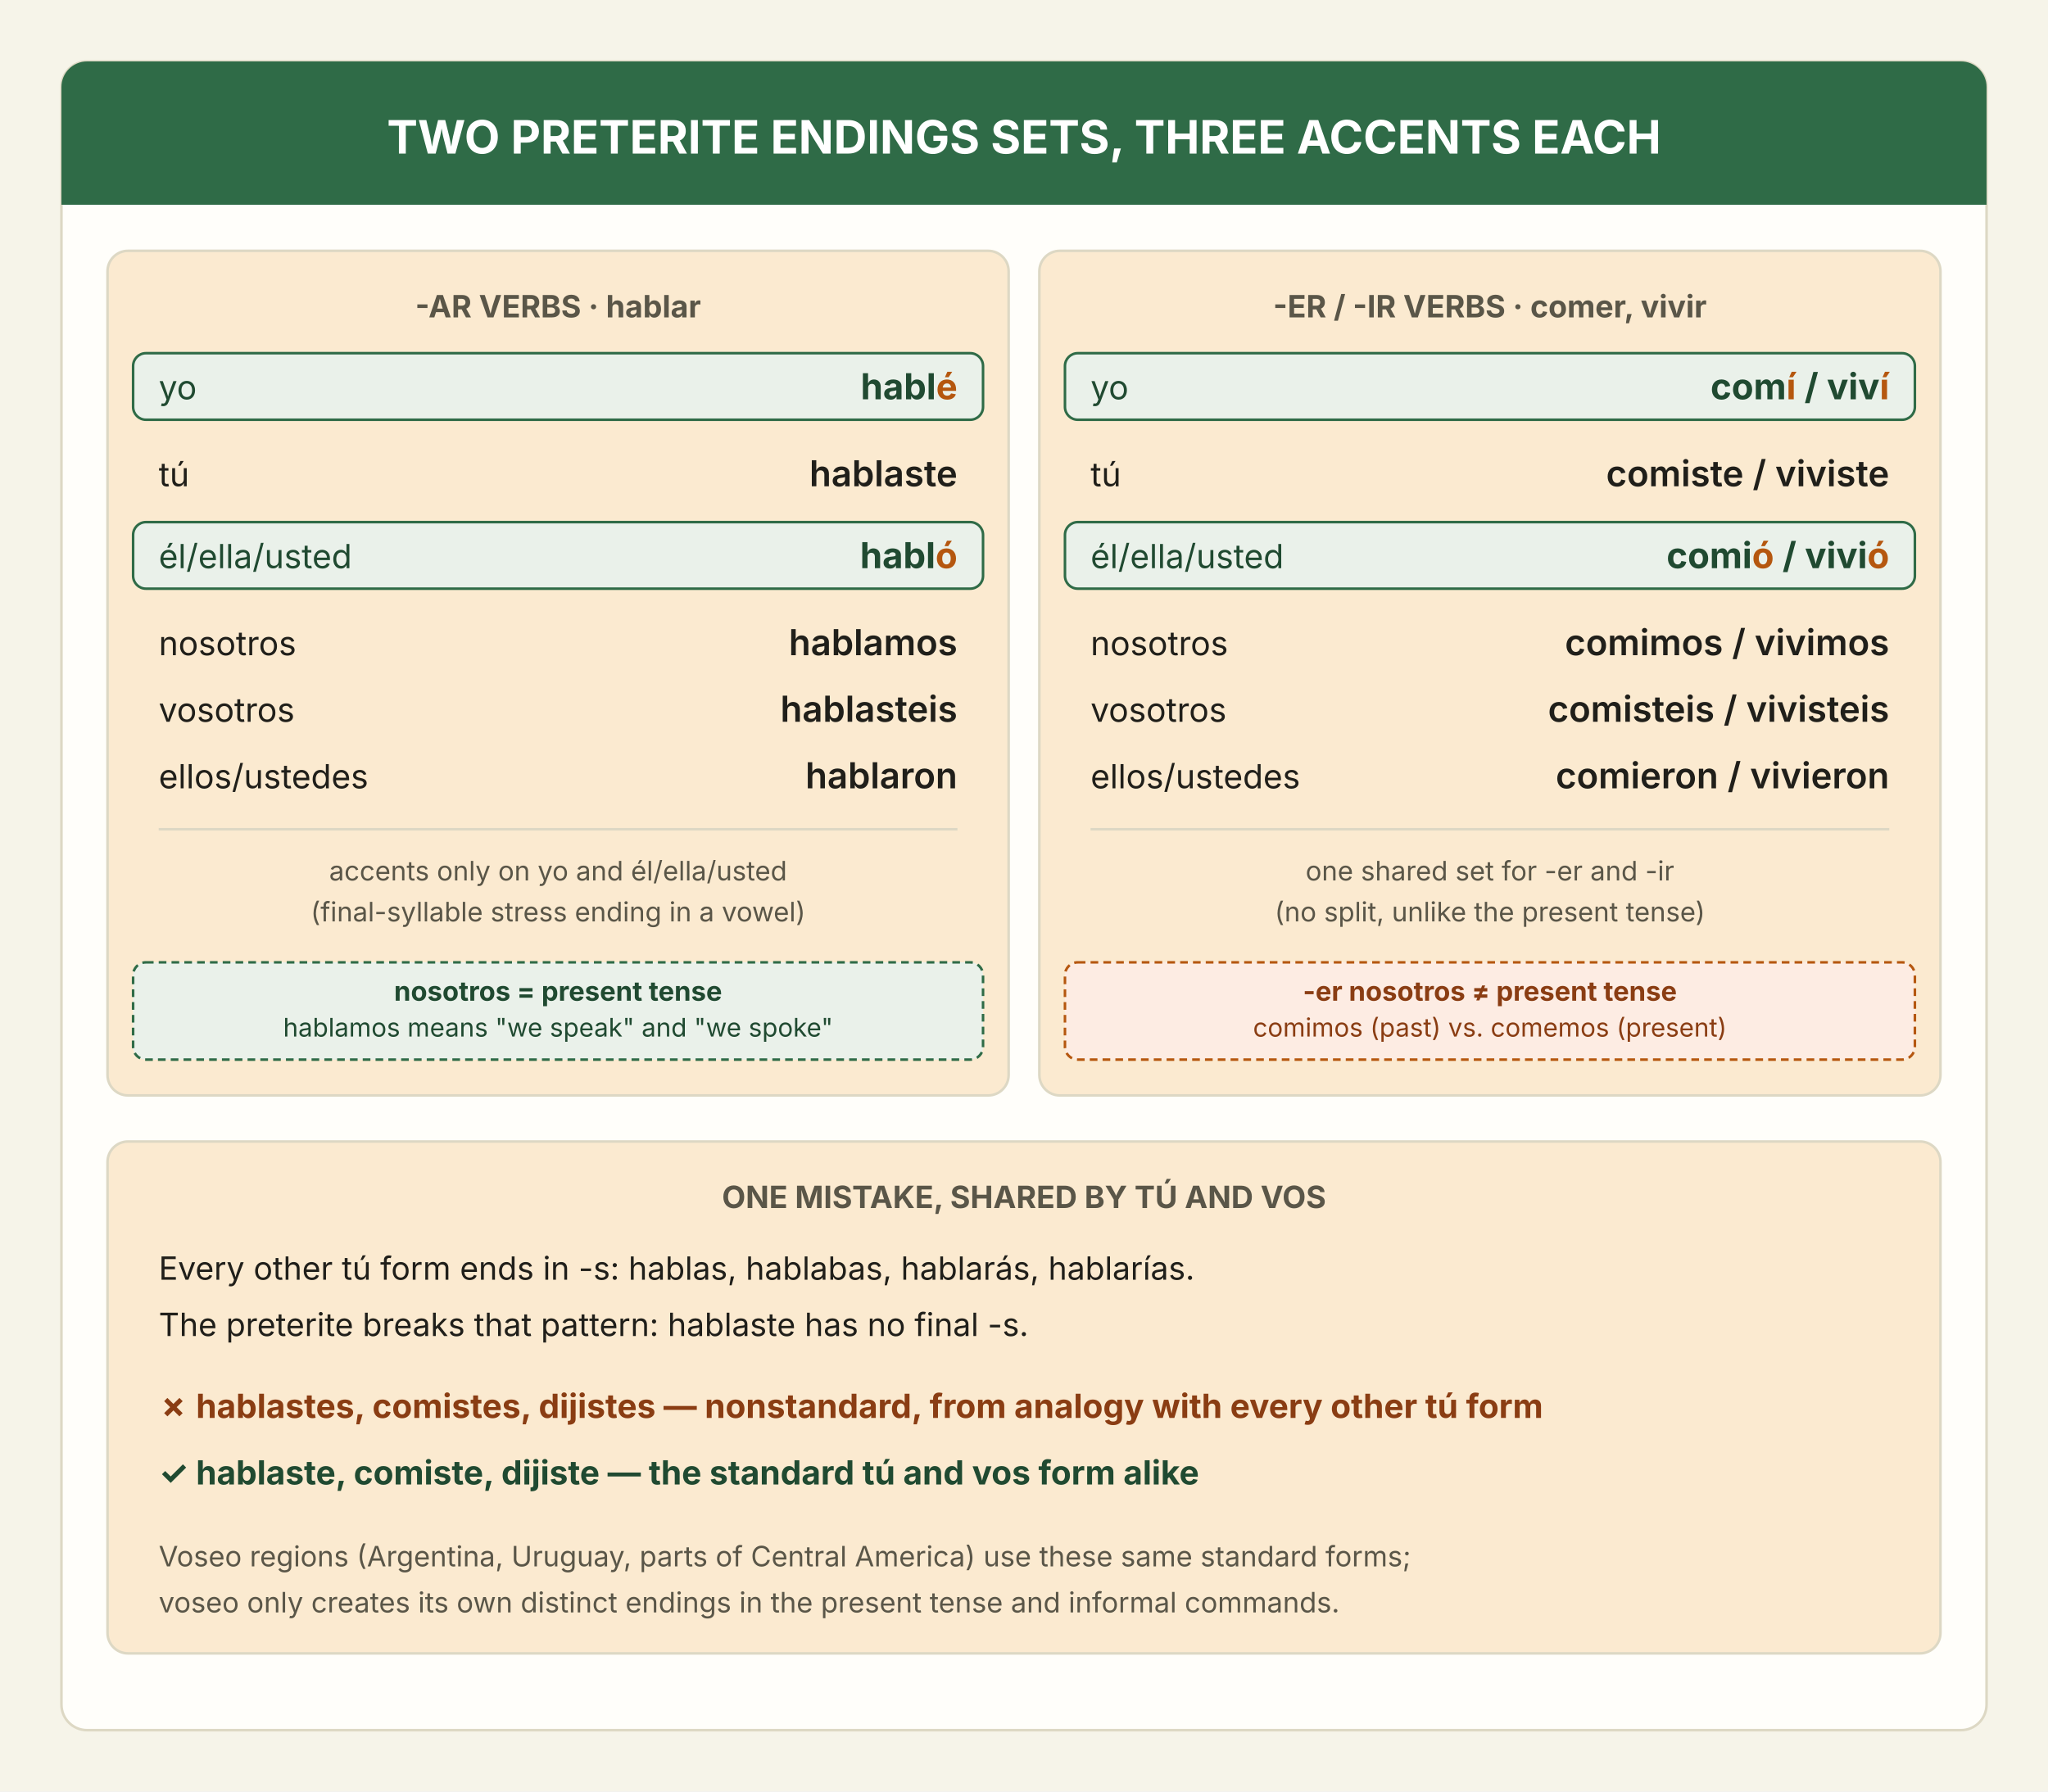
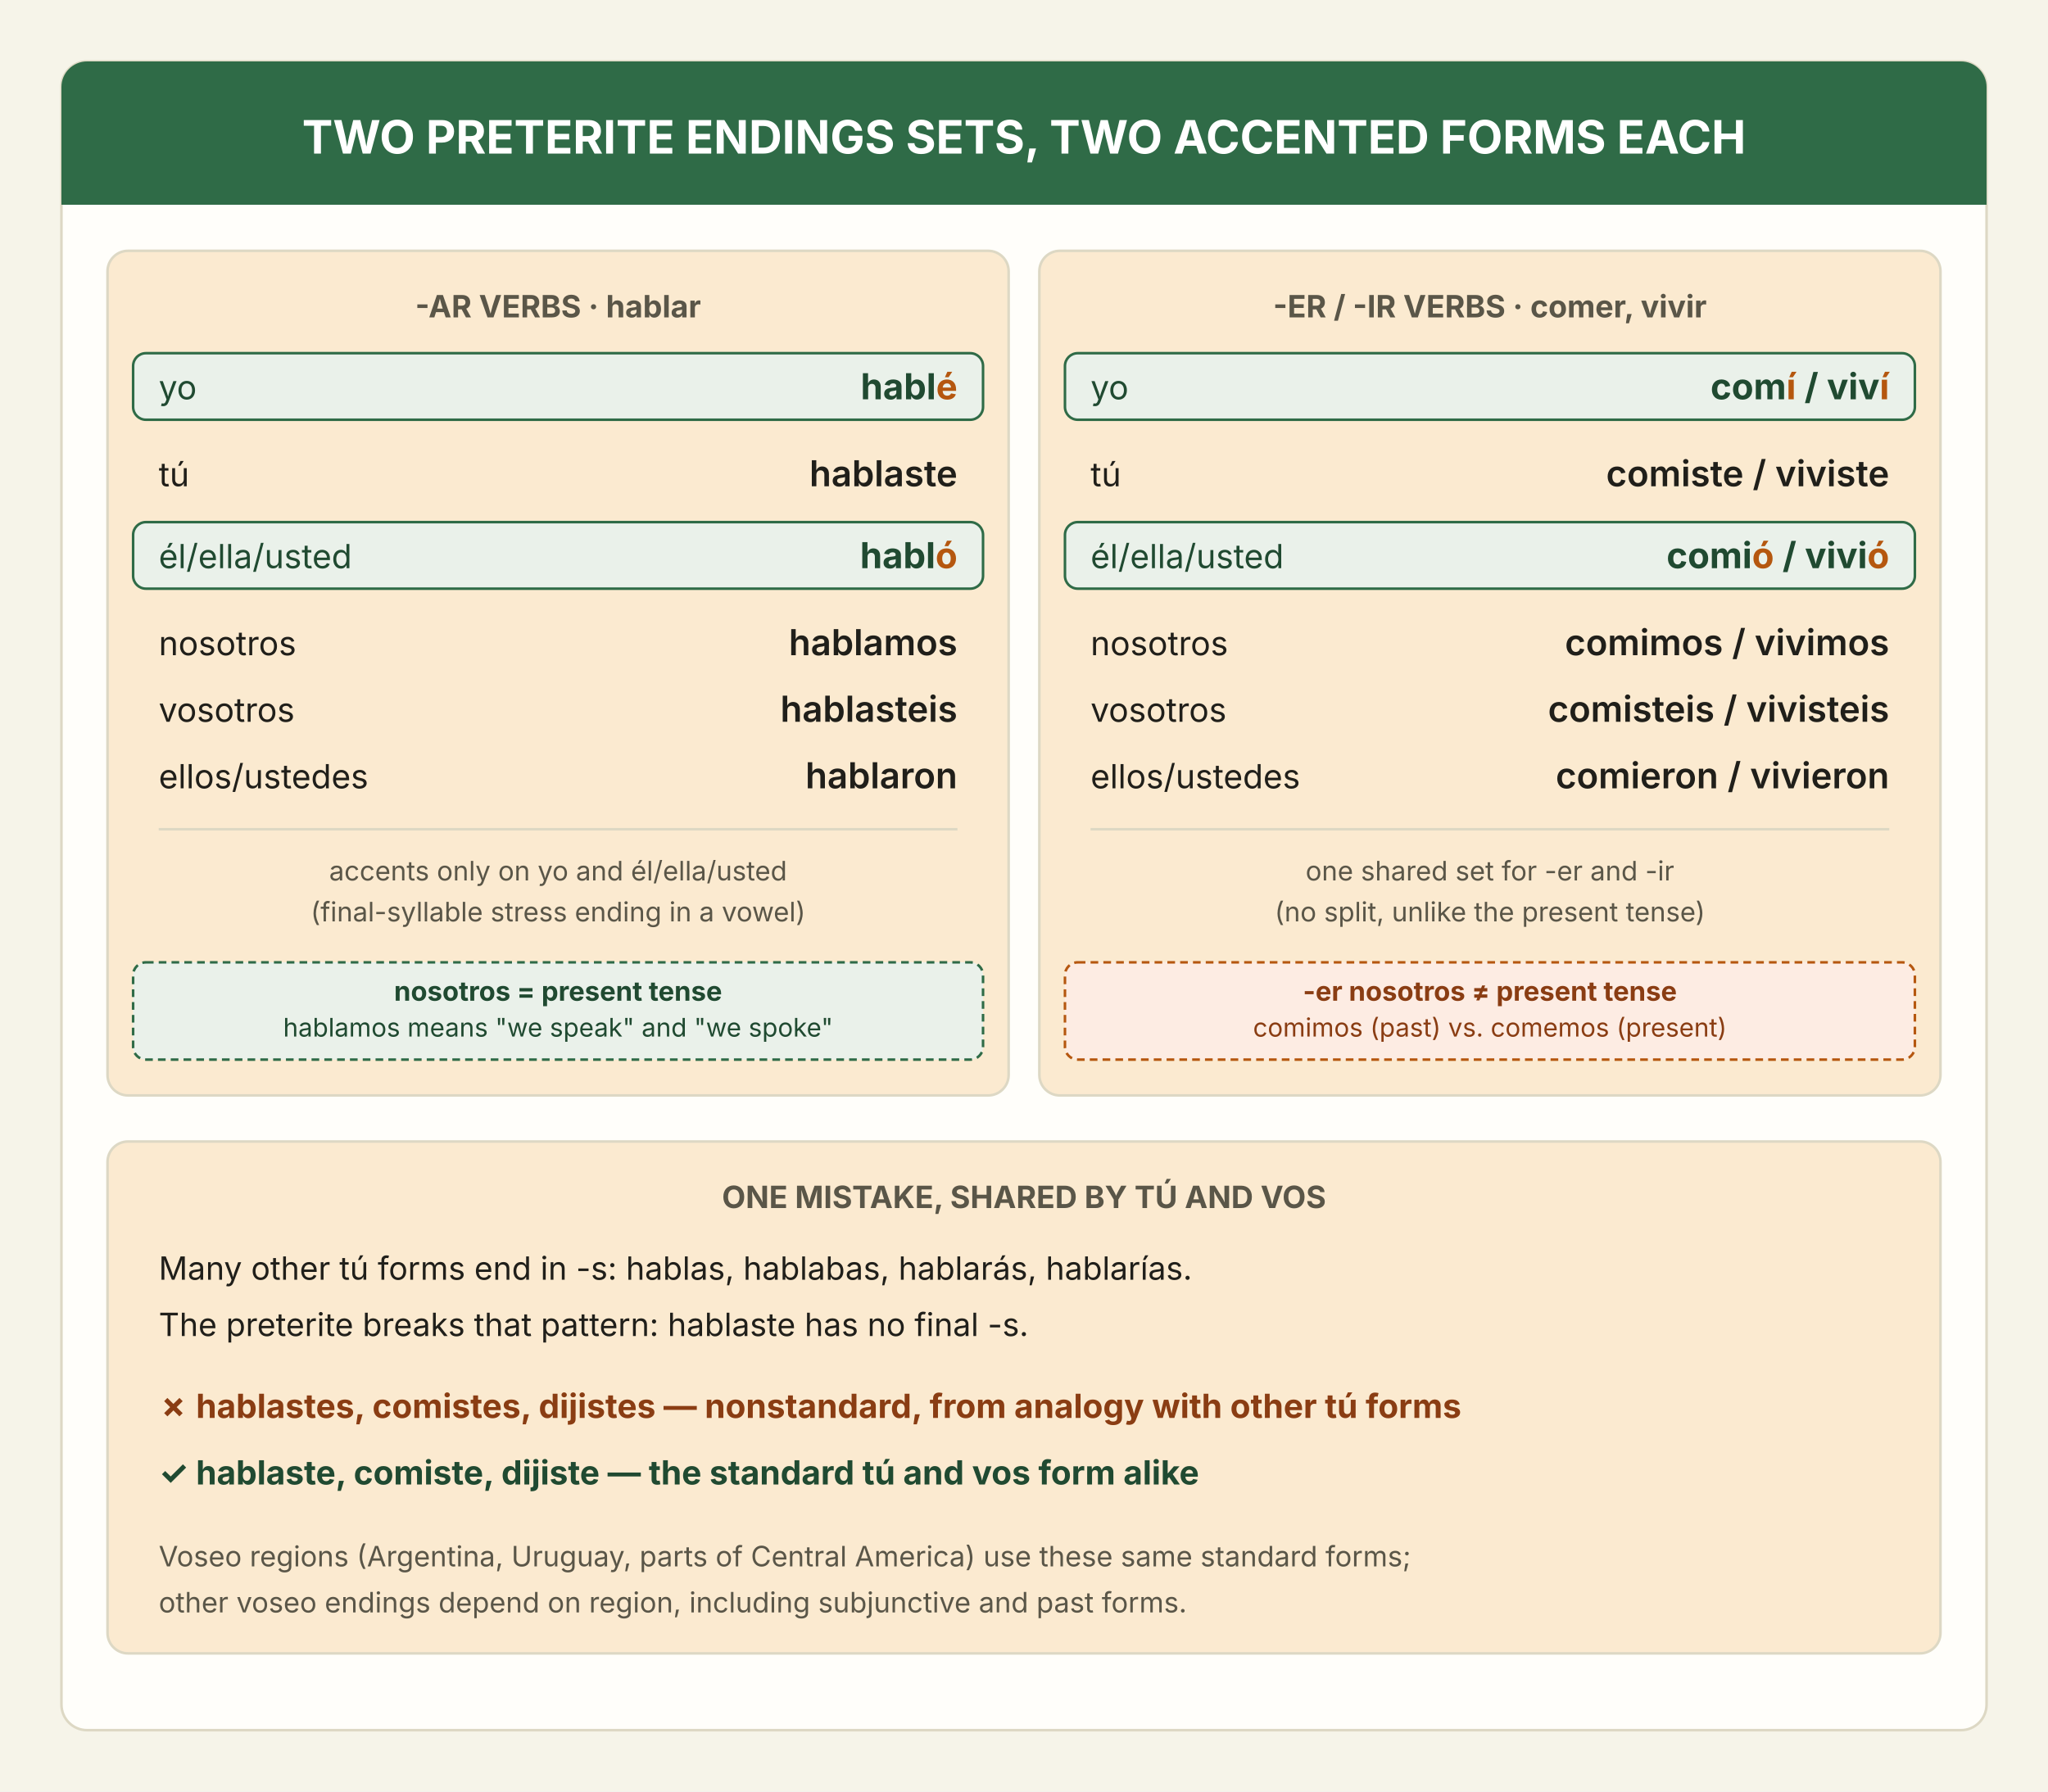
<svg xmlns="http://www.w3.org/2000/svg" viewBox="0 0 800 700" font-family="system-ui, -apple-system, sans-serif">
  <rect width="800" height="700" fill="#f6f4e9" />
  <rect x="24" y="24" width="752" height="652" rx="10" fill="#fffefa" stroke="#ddd8c4" />
  <rect x="24" y="24" width="752" height="56" rx="10" fill="#2f6b47" />
  <rect x="24" y="60" width="752" height="20" fill="#2f6b47" />
-   <text x="400" y="60" text-anchor="middle" fill="#ffffff" font-size="18" font-weight="700">TWO PRETERITE ENDINGS SETS, THREE ACCENTS EACH</text>
+   <text x="400" y="60" text-anchor="middle" fill="#ffffff" font-size="18" font-weight="700">TWO PRETERITE ENDINGS SETS, TWO ACCENTED FORMS EACH</text>
  <rect x="42" y="98" width="352" height="330" rx="8" fill="#fbead0" stroke="#ddd8c4" />
  <text x="218" y="124" text-anchor="middle" fill="#5a5648" font-size="12" font-weight="700">-AR VERBS · hablar</text>
  <rect x="52" y="138" width="332" height="26" rx="5" fill="#eaf1ea" stroke="#2f6b47" />
  <text x="62" y="156" fill="#204a31" font-size="13">yo</text>
  <text x="374" y="156" text-anchor="end" fill="#204a31" font-size="14" font-weight="700">habl<tspan fill="#b5570f">é</tspan>
  </text>
  <text x="62" y="190" fill="#201f1a" font-size="13">tú</text>
  <text x="374" y="190" text-anchor="end" fill="#201f1a" font-size="14" font-weight="600">hablaste</text>
  <rect x="52" y="204" width="332" height="26" rx="5" fill="#eaf1ea" stroke="#2f6b47" />
  <text x="62" y="222" fill="#204a31" font-size="13">él/ella/usted</text>
  <text x="374" y="222" text-anchor="end" fill="#204a31" font-size="14" font-weight="700">habl<tspan fill="#b5570f">ó</tspan>
  </text>
  <text x="62" y="256" fill="#201f1a" font-size="13">nosotros</text>
  <text x="374" y="256" text-anchor="end" fill="#201f1a" font-size="14" font-weight="600">hablamos</text>
  <text x="62" y="282" fill="#201f1a" font-size="13">vosotros</text>
  <text x="374" y="282" text-anchor="end" fill="#201f1a" font-size="14" font-weight="600">hablasteis</text>
  <text x="62" y="308" fill="#201f1a" font-size="13">ellos/ustedes</text>
  <text x="374" y="308" text-anchor="end" fill="#201f1a" font-size="14" font-weight="600">hablaron</text>
  <line x1="62" y1="324" x2="374" y2="324" stroke="#ddd8c4" stroke-width="1" />
  <text x="218" y="344" text-anchor="middle" fill="#5a5648" font-size="10.5">accents only on yo and él/ella/usted</text>
  <text x="218" y="360" text-anchor="middle" fill="#5a5648" font-size="10.5">(final-syllable stress ending in a vowel)</text>
  <rect x="52" y="376" width="332" height="38" rx="5" fill="#eaf1ea" stroke="#2f6b47" stroke-dasharray="3,2" />
  <text x="218" y="391" text-anchor="middle" fill="#204a31" font-size="10.5" font-weight="700">nosotros = present tense</text>
  <text x="218" y="405" text-anchor="middle" fill="#204a31" font-size="10">hablamos means "we speak" and "we spoke"</text>
  <rect x="406" y="98" width="352" height="330" rx="8" fill="#fbead0" stroke="#ddd8c4" />
  <text x="582" y="124" text-anchor="middle" fill="#5a5648" font-size="12" font-weight="700">-ER / -IR VERBS · comer, vivir</text>
  <rect x="416" y="138" width="332" height="26" rx="5" fill="#eaf1ea" stroke="#2f6b47" />
  <text x="426" y="156" fill="#204a31" font-size="13">yo</text>
  <text x="738" y="156" text-anchor="end" fill="#204a31" font-size="14" font-weight="700">com<tspan fill="#b5570f">í</tspan> / viv<tspan fill="#b5570f">í</tspan>
  </text>
  <text x="426" y="190" fill="#201f1a" font-size="13">tú</text>
  <text x="738" y="190" text-anchor="end" fill="#201f1a" font-size="14" font-weight="600">comiste / viviste</text>
  <rect x="416" y="204" width="332" height="26" rx="5" fill="#eaf1ea" stroke="#2f6b47" />
  <text x="426" y="222" fill="#204a31" font-size="13">él/ella/usted</text>
  <text x="738" y="222" text-anchor="end" fill="#204a31" font-size="14" font-weight="700">comi<tspan fill="#b5570f">ó</tspan> / vivi<tspan fill="#b5570f">ó</tspan>
  </text>
  <text x="426" y="256" fill="#201f1a" font-size="13">nosotros</text>
  <text x="738" y="256" text-anchor="end" fill="#201f1a" font-size="14" font-weight="600">comimos / vivimos</text>
  <text x="426" y="282" fill="#201f1a" font-size="13">vosotros</text>
  <text x="738" y="282" text-anchor="end" fill="#201f1a" font-size="14" font-weight="600">comisteis / vivisteis</text>
  <text x="426" y="308" fill="#201f1a" font-size="13">ellos/ustedes</text>
  <text x="738" y="308" text-anchor="end" fill="#201f1a" font-size="14" font-weight="600">comieron / vivieron</text>
  <line x1="426" y1="324" x2="738" y2="324" stroke="#ddd8c4" stroke-width="1" />
  <text x="582" y="344" text-anchor="middle" fill="#5a5648" font-size="10.5">one shared set for -er and -ir</text>
  <text x="582" y="360" text-anchor="middle" fill="#5a5648" font-size="10.5">(no split, unlike the present tense)</text>
  <rect x="416" y="376" width="332" height="38" rx="5" fill="#fdece3" stroke="#b5570f" stroke-dasharray="3,2" />
  <text x="582" y="391" text-anchor="middle" fill="#8a3d13" font-size="10.5" font-weight="700">-er nosotros ≠ present tense</text>
  <text x="582" y="405" text-anchor="middle" fill="#8a3d13" font-size="10">comimos (past) vs. comemos (present)</text>
  <rect x="42" y="446" width="716" height="200" rx="8" fill="#fbead0" stroke="#ddd8c4" />
  <text x="400" y="472" text-anchor="middle" fill="#5a5648" font-size="12" font-weight="700">ONE MISTAKE, SHARED BY TÚ AND VOS</text>
-   <text x="62" y="500" fill="#201f1a" font-size="12.5">Every other tú form ends in -s: hablas, hablabas, hablarás, hablarías.</text>
+   <text x="62" y="500" fill="#201f1a" font-size="12.5">Many other tú forms end in -s: hablas, hablabas, hablarás, hablarías.</text>
  <text x="62" y="522" fill="#201f1a" font-size="12.5">The preterite breaks that pattern: hablaste has no final -s.</text>
-   <text x="62" y="554" fill="#8a3d13" font-size="13" font-weight="700">✗ hablastes, comistes, dijistes — nonstandard, from analogy with every other tú form</text>
+   <text x="62" y="554" fill="#8a3d13" font-size="13" font-weight="700">✗ hablastes, comistes, dijistes — nonstandard, from analogy with other tú forms</text>
  <text x="62" y="580" fill="#204a31" font-size="13" font-weight="700">✓ hablaste, comiste, dijiste — the standard tú and vos form alike</text>
  <text x="62" y="612" fill="#5a5648" font-size="11">Voseo regions (Argentina, Uruguay, parts of Central America) use these same standard forms;</text>
-   <text x="62" y="630" fill="#5a5648" font-size="11">voseo only creates its own distinct endings in the present tense and informal commands.</text>
+   <text x="62" y="630" fill="#5a5648" font-size="11">other voseo endings depend on region, including subjunctive and past forms.</text>
</svg>
